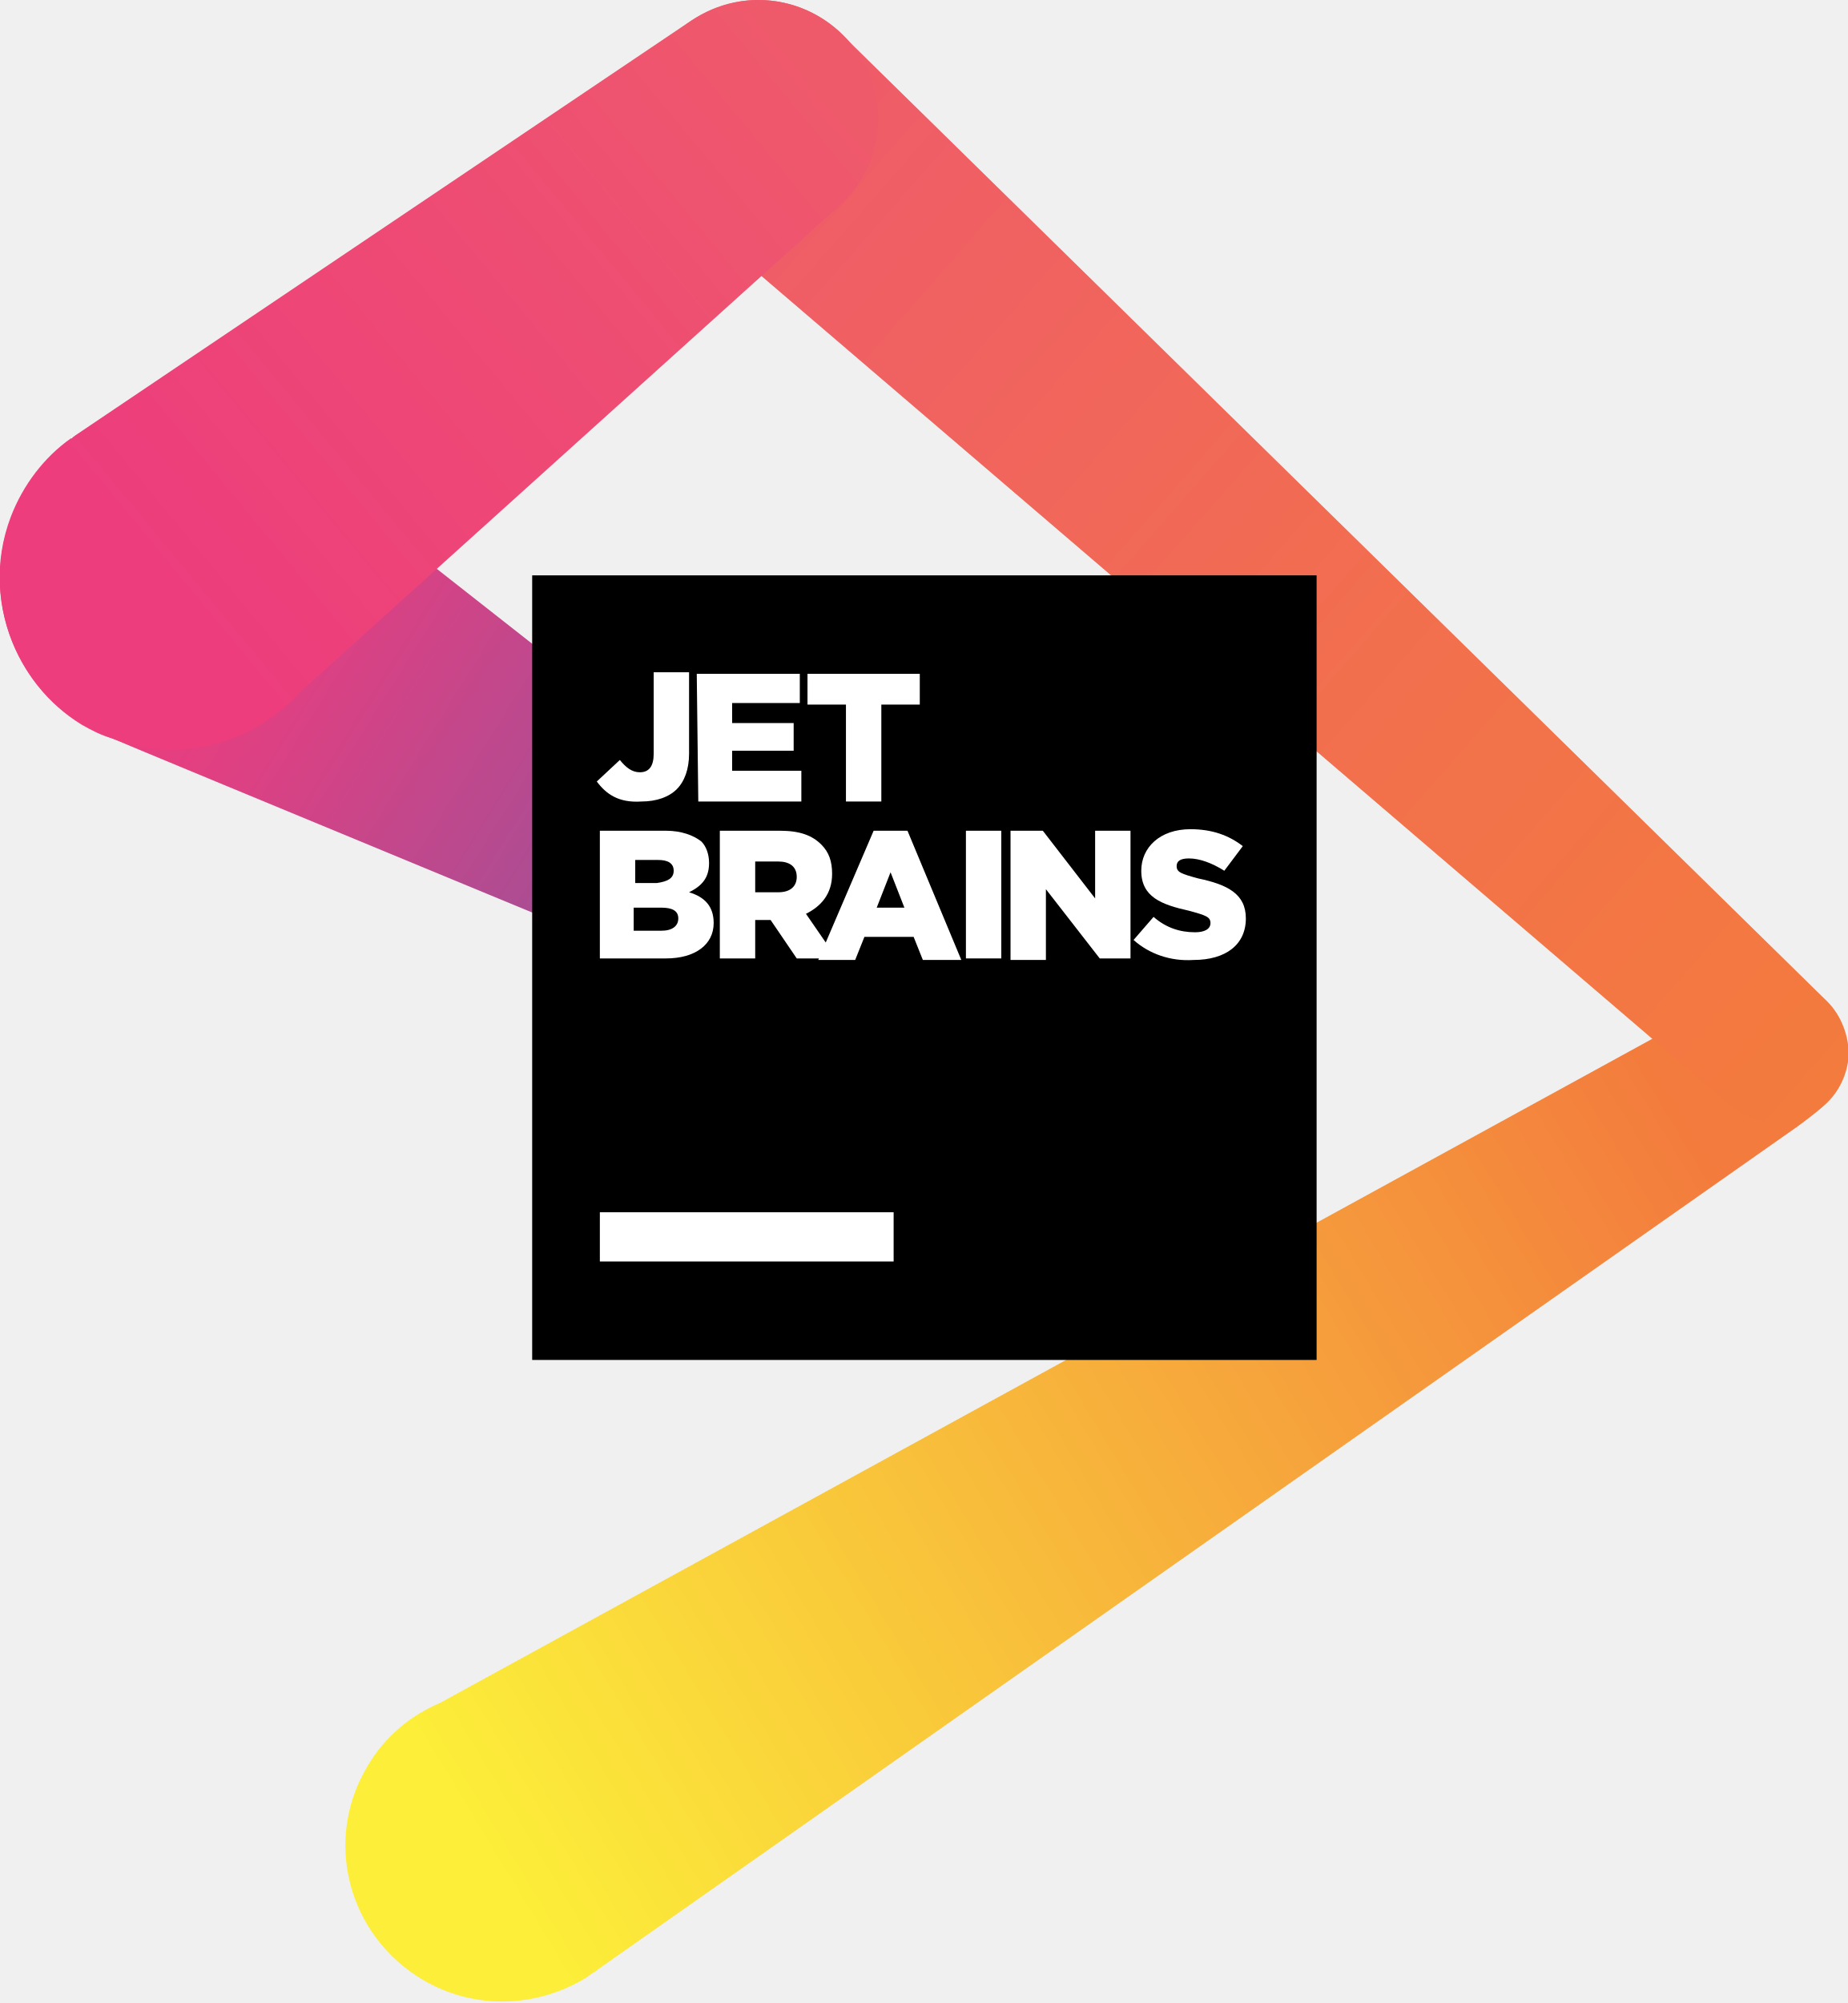
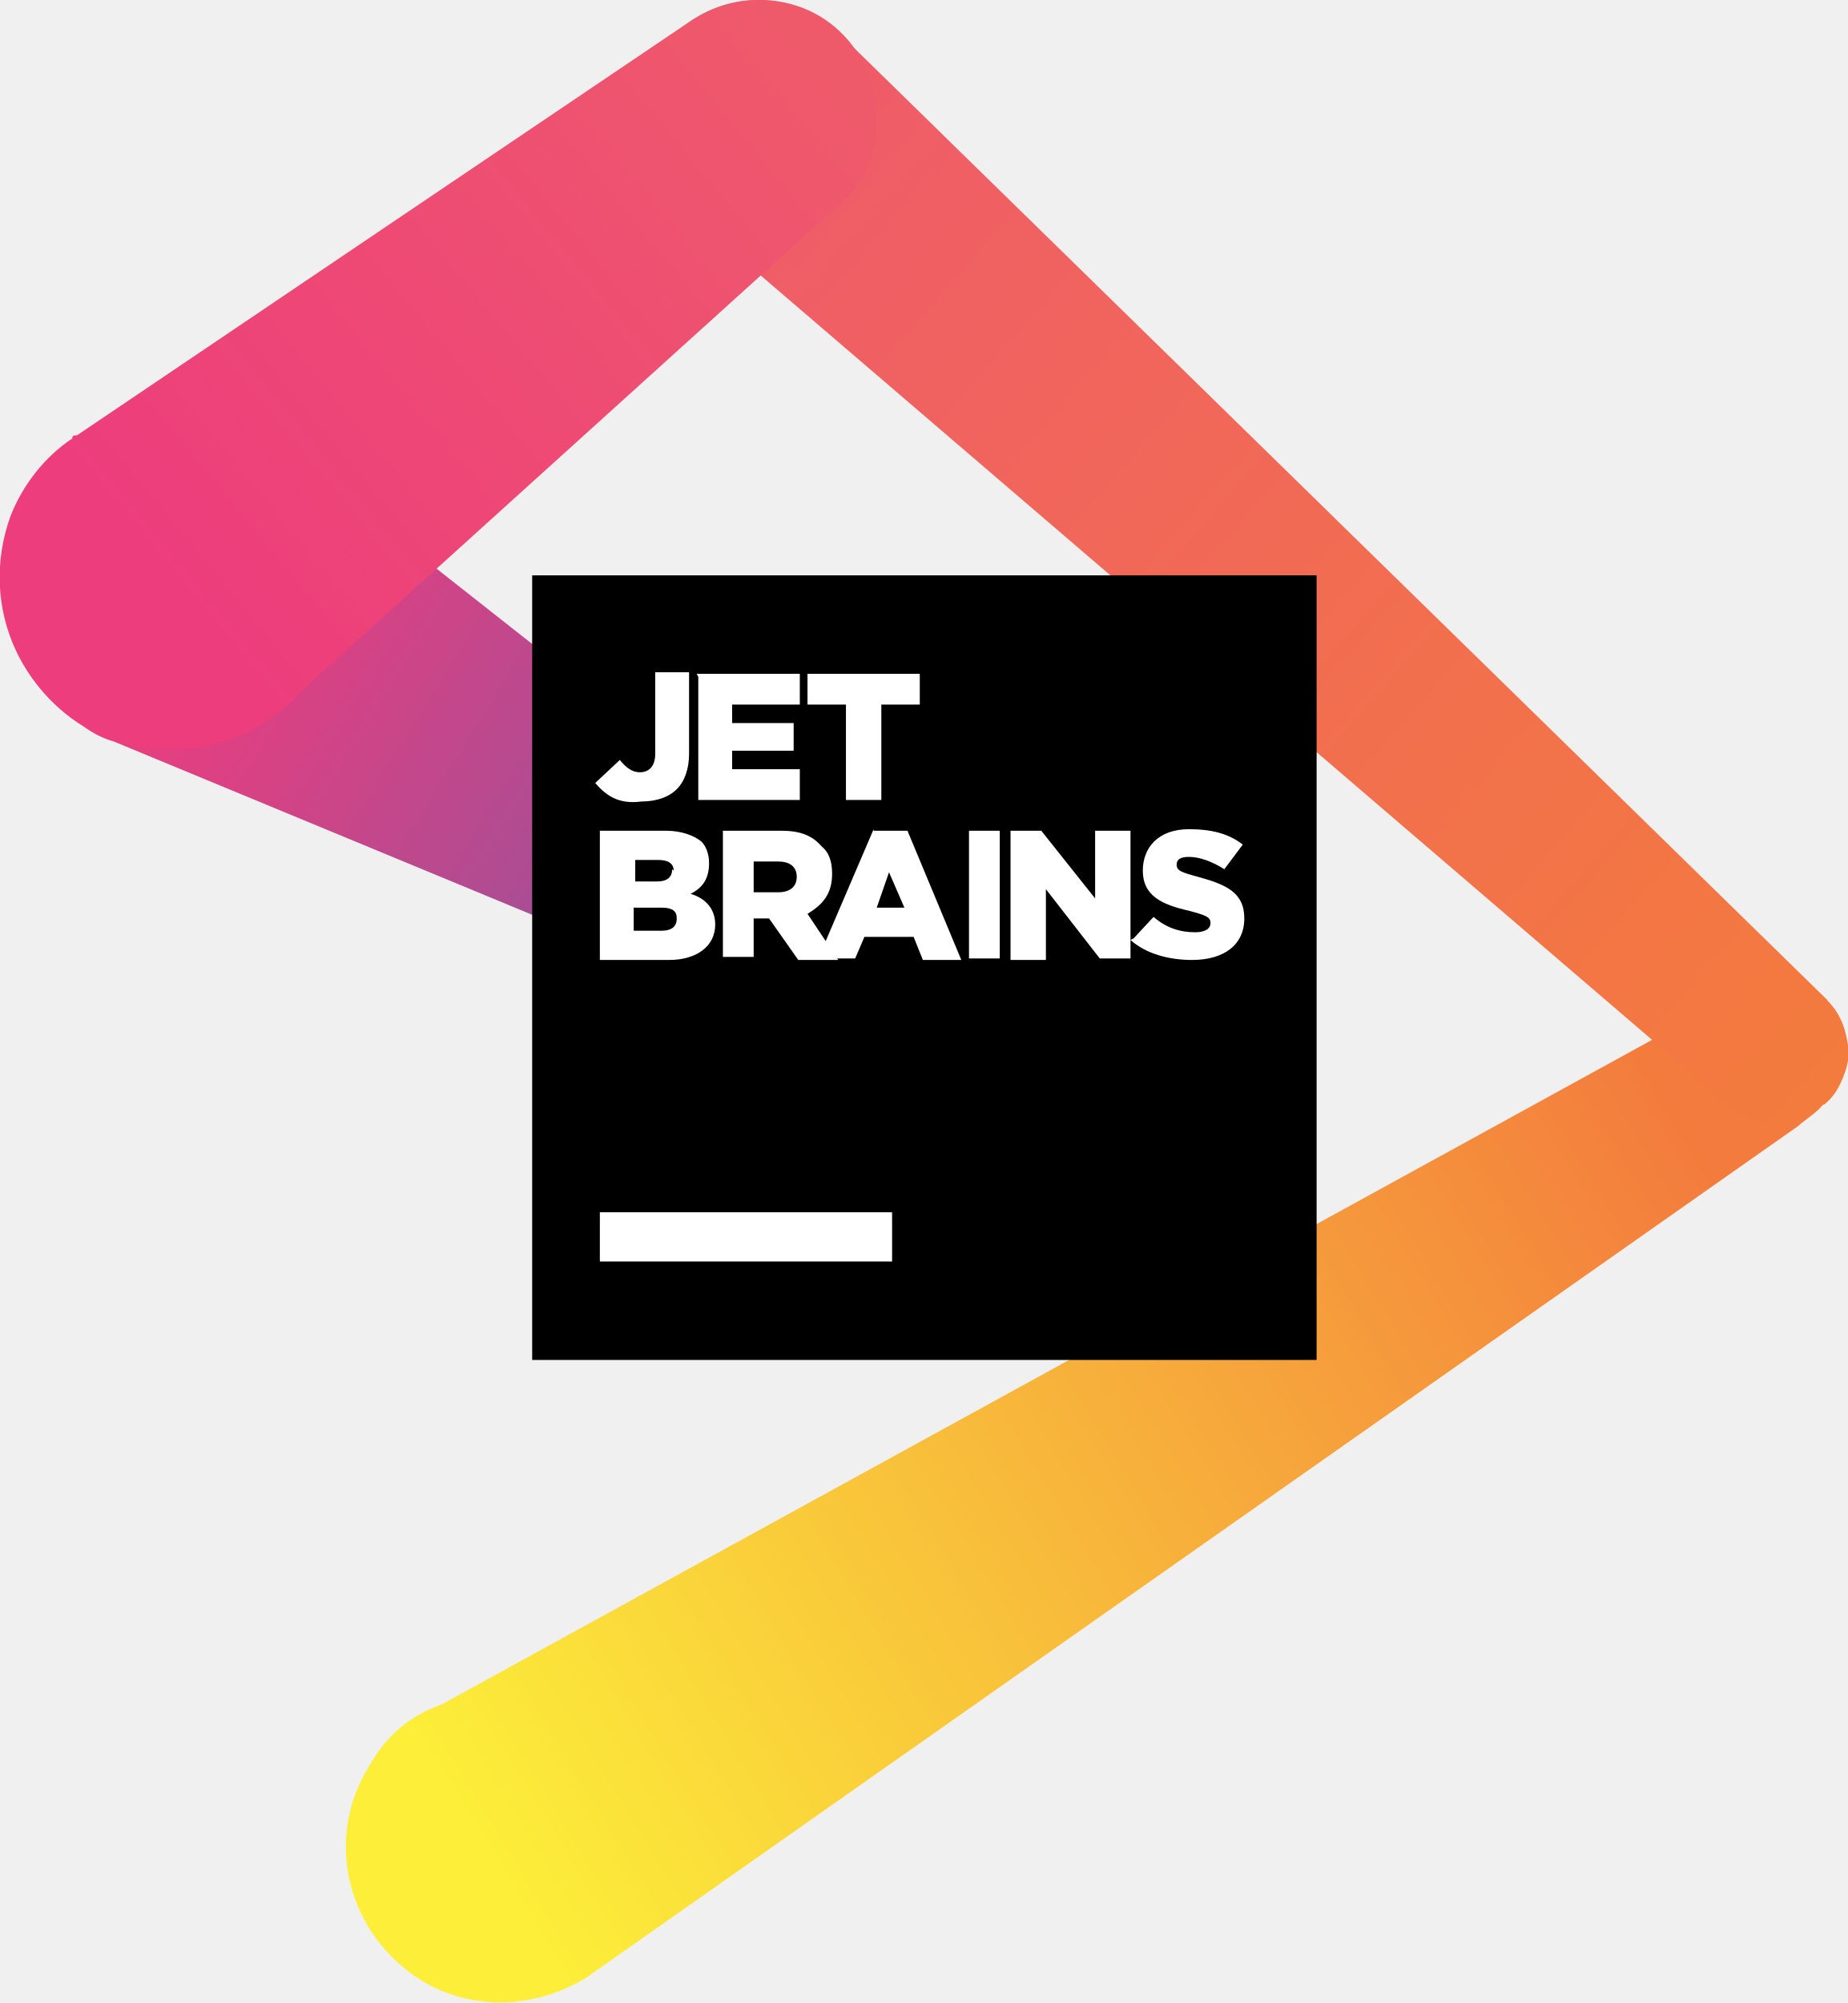
- <svg xmlns="http://www.w3.org/2000/svg" version="1.1" id="Layer_1" x="0px" y="0px" width="120.1px" height="130.2px" viewBox="0 0 120.1 130.2" style="enable-background:new 0 0 120.1 130.2;" xml:space="preserve">
-   <g>
-     <linearGradient id="XMLID_2_" gradientUnits="userSpaceOnUse" x1="31.841" y1="120.558" x2="110.24" y2="73.24">
-       <stop offset="0" style="stop-color:#FCEE39" />
-       <stop offset="1" style="stop-color:#F37B3D" />
-     </linearGradient>
-     <path id="XMLID_3041_" style="fill:url(#XMLID_2_);" d="M118.6,71.8c0.9-0.8,1.4-1.9,1.5-3.2c0.1-2.6-1.8-4.7-4.4-4.9   c-1.2-0.1-2.4,0.4-3.3,1.1l0,0l-83.8,45.9c-1.9,0.8-3.6,2.2-4.7,4.1c-2.9,4.8-1.3,11,3.6,13.9c3.4,2,7.5,1.8,10.7-0.2l0,0l0,0   c0.2-0.2,0.5-0.3,0.7-0.5l78-54.8C117.3,72.9,118.4,72.1,118.6,71.8L118.6,71.8L118.6,71.8z" />
-     <linearGradient id="XMLID_3_" gradientUnits="userSpaceOnUse" x1="48.361" y1="6.908" x2="119.918" y2="69.555">
-       <stop offset="0" style="stop-color:#EF5A6B" />
-       <stop offset="0.57" style="stop-color:#F26F4E" />
-       <stop offset="1" style="stop-color:#F37B3D" />
-     </linearGradient>
-     <path id="XMLID_3049_" style="fill:url(#XMLID_3_);" d="M118.8,65.1L118.8,65.1L55,2.5C53.6,1,51.6,0,49.3,0   c-4.3,0-7.7,3.5-7.7,7.7v0c0,2.1,0.8,3.9,2.1,5.3l0,0l0,0c0.4,0.4,0.8,0.7,1.2,1l67.4,57.7l0,0c0.8,0.7,1.8,1.2,3,1.3   c2.6,0.1,4.7-1.8,4.9-4.4C120.2,67.3,119.7,66,118.8,65.1z" />
-     <linearGradient id="XMLID_4_" gradientUnits="userSpaceOnUse" x1="52.947" y1="63.641" x2="10.538" y2="37.156">
-       <stop offset="0" style="stop-color:#7C59A4" />
-       <stop offset="0.385" style="stop-color:#AF4C92" />
-       <stop offset="0.765" style="stop-color:#DC4183" />
-       <stop offset="0.957" style="stop-color:#ED3D7D" />
-     </linearGradient>
-     <path id="XMLID_3042_" style="fill:url(#XMLID_4_);" d="M57.1,59.5C57,59.5,17.7,28.5,16.9,28l0,0l0,0c-0.6-0.3-1.2-0.6-1.8-0.9   c-5.8-2.2-12.2,0.8-14.4,6.6c-1.9,5.1,0.2,10.7,4.6,13.4l0,0l0,0C6,47.5,6.6,47.8,7.3,48c0.4,0.2,45.4,18.8,45.4,18.8l0,0   c1.8,0.8,3.9,0.3,5.1-1.2C59.3,63.7,59,61,57.1,59.5z" />
-     <linearGradient id="XMLID_5_" gradientUnits="userSpaceOnUse" x1="52.174" y1="3.702" x2="10.771" y2="37.897">
-       <stop offset="0" style="stop-color:#EF5A6B" />
-       <stop offset="0.364" style="stop-color:#EE4E72" />
-       <stop offset="1" style="stop-color:#ED3D7D" />
-     </linearGradient>
-     <path id="XMLID_3057_" style="fill:url(#XMLID_5_);" d="M49.3,0c-1.7,0-3.3,0.6-4.6,1.5L4.9,28.3c-0.1,0.1-0.2,0.1-0.2,0.2l-0.1,0   l0,0c-1.7,1.2-3.1,3-3.9,5.1C-1.5,39.4,1.5,45.9,7.3,48c3.6,1.4,7.5,0.7,10.4-1.4l0,0l0,0c0.7-0.5,1.3-1,1.8-1.6l34.6-31.2l0,0   c1.8-1.4,3-3.6,3-6.1v0C57.1,3.5,53.6,0,49.3,0z" />
-     <g id="XMLID_3008_">
-       <rect id="XMLID_3033_" x="34.6" y="37.4" style="fill:#000000;" width="51" height="51" />
-       <rect id="XMLID_3032_" x="39" y="78.8" style="fill:#FFFFFF;" width="19.1" height="3.2" />
-       <g id="XMLID_3009_">
-         <path id="XMLID_3030_" style="fill:#FFFFFF;" d="M38.8,50.8l1.5-1.4c0.4,0.5,0.8,0.8,1.3,0.8c0.6,0,0.9-0.4,0.9-1.2l0-5.3l2.3,0     l0,5.3c0,1-0.3,1.8-0.8,2.3c-0.5,0.5-1.3,0.8-2.3,0.8C40.2,52.2,39.4,51.6,38.8,50.8z" />
-         <path id="XMLID_3028_" style="fill:#FFFFFF;" d="M45.3,43.8l6.7,0v1.9l-4.4,0V47l4,0l0,1.8l-4,0l0,1.3l4.5,0l0,2l-6.7,0     L45.3,43.8z" />
-         <path id="XMLID_3026_" style="fill:#FFFFFF;" d="M55,45.8l-2.5,0l0-2l7.3,0l0,2l-2.5,0l0,6.3l-2.3,0L55,45.8z" />
-         <path id="XMLID_3022_" style="fill:#FFFFFF;" d="M39,54l4.3,0c1,0,1.8,0.3,2.3,0.7c0.3,0.3,0.5,0.8,0.5,1.4v0     c0,1-0.5,1.5-1.3,1.9c1,0.3,1.6,0.9,1.6,2v0c0,1.4-1.2,2.3-3.1,2.3l-4.3,0L39,54z M43.8,56.6c0-0.5-0.4-0.7-1-0.7l-1.5,0l0,1.5     l1.4,0C43.4,57.3,43.8,57.1,43.8,56.6L43.8,56.6z M43,59l-1.8,0l0,1.5H43c0.7,0,1.1-0.3,1.1-0.8v0C44.1,59.2,43.7,59,43,59z" />
-         <path id="XMLID_3019_" style="fill:#FFFFFF;" d="M46.8,54l3.9,0c1.3,0,2.1,0.3,2.7,0.9c0.5,0.5,0.7,1.1,0.7,1.9v0     c0,1.3-0.7,2.1-1.7,2.6l2,2.9l-2.6,0l-1.7-2.5h-1l0,2.5l-2.3,0L46.8,54z M50.6,58c0.8,0,1.2-0.4,1.2-1v0c0-0.7-0.5-1-1.2-1     l-1.5,0v2H50.6z" />
-         <path id="XMLID_3016_" style="fill:#FFFFFF;" d="M56.8,54l2.2,0l3.5,8.4l-2.5,0l-0.6-1.5l-3.2,0l-0.6,1.5l-2.4,0L56.8,54z      M58.8,59l-0.9-2.3L57,59L58.8,59z" />
-         <path id="XMLID_3014_" style="fill:#FFFFFF;" d="M62.8,54l2.3,0l0,8.3l-2.3,0L62.8,54z" />
-         <path id="XMLID_3012_" style="fill:#FFFFFF;" d="M65.7,54l2.1,0l3.4,4.4l0-4.4l2.3,0l0,8.3l-2,0L68,57.8l0,4.6l-2.3,0L65.7,54z" />
-         <path id="XMLID_3010_" style="fill:#FFFFFF;" d="M73.7,61.1l1.3-1.5c0.8,0.7,1.7,1,2.7,1c0.6,0,1-0.2,1-0.6v0     c0-0.4-0.3-0.5-1.4-0.8c-1.8-0.4-3.1-0.9-3.1-2.6v0c0-1.5,1.2-2.7,3.2-2.7c1.4,0,2.5,0.4,3.4,1.1l-1.2,1.6     c-0.8-0.5-1.6-0.8-2.3-0.8c-0.6,0-0.8,0.2-0.8,0.5v0c0,0.4,0.3,0.5,1.4,0.8c1.9,0.4,3.1,1,3.1,2.6v0c0,1.7-1.3,2.7-3.4,2.7     C76.1,62.5,74.7,62,73.7,61.1z" />
-       </g>
-     </g>
+ <svg xmlns="http://www.w3.org/2000/svg" viewBox="0 0 120.1 130.2">
+   <linearGradient id="a" gradientUnits="userSpaceOnUse" x1="31.8" y1="120.6" x2="110.2" y2="73.2">
+     <stop offset="0" stop-color="#FCEE39" />
+     <stop offset="1" stop-color="#F37B3D" />
+   </linearGradient>
+   <path d="M118.6 71.8c1-.8 1.4-2 1.5-3.2.2-2.6-1.7-4.7-4.3-5-1.2 0-2.4.5-3.3 1.2l-83.8 46c-2 .7-3.6 2-4.7 4-3 4.8-1.4 11 3.5 14 3.4 2 7.5 1.7 10.7-.3l.7-.5 78-54.8c.3-.3 1.4-1 1.6-1.4z" fill="url(#a)" />
+   <linearGradient id="b" gradientUnits="userSpaceOnUse" x1="48.4" y1="6.9" x2="119.9" y2="69.6">
+     <stop offset="0" stop-color="#EF5A6B" />
+     <stop offset=".6" stop-color="#F26F4E" />
+     <stop offset="1" stop-color="#F37B3D" />
+   </linearGradient>
+   <path d="M118.8 65L55 2.6C53.6 1 51.6 0 49.3 0c-4.3 0-7.7 3.5-7.7 7.7 0 2 .8 4 2 5.3l1.3 1 67.3 57.7c.8.7 1.8 1.2 3 1.3 2.6 0 4.7-1.8 5-4.4 0-1.3-.6-2.6-1.5-3.5z" fill="url(#b)" />
+   <linearGradient id="c" gradientUnits="userSpaceOnUse" x1="52.9" y1="63.6" x2="10.5" y2="37.2">
+     <stop offset="0" stop-color="#7C59A4" />
+     <stop offset=".4" stop-color="#AF4C92" />
+     <stop offset=".8" stop-color="#DC4183" />
+     <stop offset="1" stop-color="#ED3D7D" />
+   </linearGradient>
+   <path d="M57 59.5L17 28l-2-1C9.4 25 3 28 .8 33.8c-2 5 .2 10.7 4.6 13.4.7.5 1.3.8 2 1l45.4 18.8c1.8.8 4 .3 5-1.2 1.6-2 1.3-4.6-.6-6z" fill="url(#c)" />
+   <linearGradient id="d" gradientUnits="userSpaceOnUse" x1="52.2" y1="3.7" x2="10.8" y2="37.9">
+     <stop offset="0" stop-color="#EF5A6B" />
+     <stop offset=".4" stop-color="#EE4E72" />
+     <stop offset="1" stop-color="#ED3D7D" />
+   </linearGradient>
+   <path d="M49.3 0c-1.7 0-3.3.6-4.6 1.5L5 28.3c-.2 0-.3 0-.3.2-1.8 1.2-3.2 3-4 5-2.2 6 .8 12.4 6.6 14.5 3.6 1.4 7.5.7 10.4-1.4.7-.5 1.3-1 1.8-1.6L54 13.8c2-1.4 3-3.6 3-6C57 3.4 53.7 0 49.4 0z" fill="url(#d)" />
+   <path d="M34.6 37.4h51v51h-51z" />
+   <path fill="#FFF" d="M39 78.8h19V82H39z" />
+   <g fill="#FFF">
+     <path d="M38.8 50.8l1.5-1.4c.4.5.8.8 1.3.8.6 0 1-.4 1-1.2v-5.3h2.2V49c0 1-.3 1.8-.8 2.3-.5.5-1.3.8-2.3.8-1.5.2-2.3-.4-3-1.2zM45.3 43.8H52v2h-4.4V47h4v1.8h-4V50H52v2h-6.6V44zM55 45.8h-2.5v-2h7.3v2h-2.5V52H55V46zM39 54h4.3c1 0 1.8.3 2.3.7.3.3.5.8.5 1.4 0 1-.4 1.6-1.2 2 1 .3 1.6 1 1.6 2 0 1.4-1.2 2.3-3 2.3H39V54zm4.8 2.6c0-.5-.4-.7-1-.7h-1.5v1.4h1.4c.7 0 1-.3 1-.8zM43 59h-1.8v1.5H43c.7 0 1-.3 1-.8s-.3-.7-1-.7zM46.8 54h4c1.2 0 2 .3 2.6 1 .5.4.7 1 .7 1.8 0 1.3-.6 2-1.6 2.6l2 3h-2.6L50 59.7h-1v2.5H47V54zm3.8 4c.8 0 1.2-.4 1.2-1 0-.7-.5-1-1.2-1H49v2h1.6z" />
+     <path d="M56.8 54H59l3.5 8.4H60l-.6-1.5h-3.2l-.6 1.4h-2.4l3.6-8.4zm2 5l-1-2.3L57 59h1.8zM62.8 54H65v8.3H63V54zM65.7 54h2l3.5 4.4V54h2.3v8.3h-2L68 57.8v4.6h-2.3V54zM73.7 61l1.3-1.4c.8.7 1.7 1 2.7 1 .6 0 1-.2 1-.6 0-.4-.3-.5-1.4-.8-1.8-.4-3-1-3-2.6 0-1.5 1-2.7 3-2.7 1.5 0 2.6.3 3.5 1l-1.2 1.6c-.8-.5-1.6-.8-2.3-.8-.6 0-.8.2-.8.5 0 .4.3.5 1.4.8 1.8.5 3 1 3 2.7 0 1.7-1.3 2.7-3.4 2.7-1.5 0-3-.4-4-1.3z" />
  </g>
</svg>
